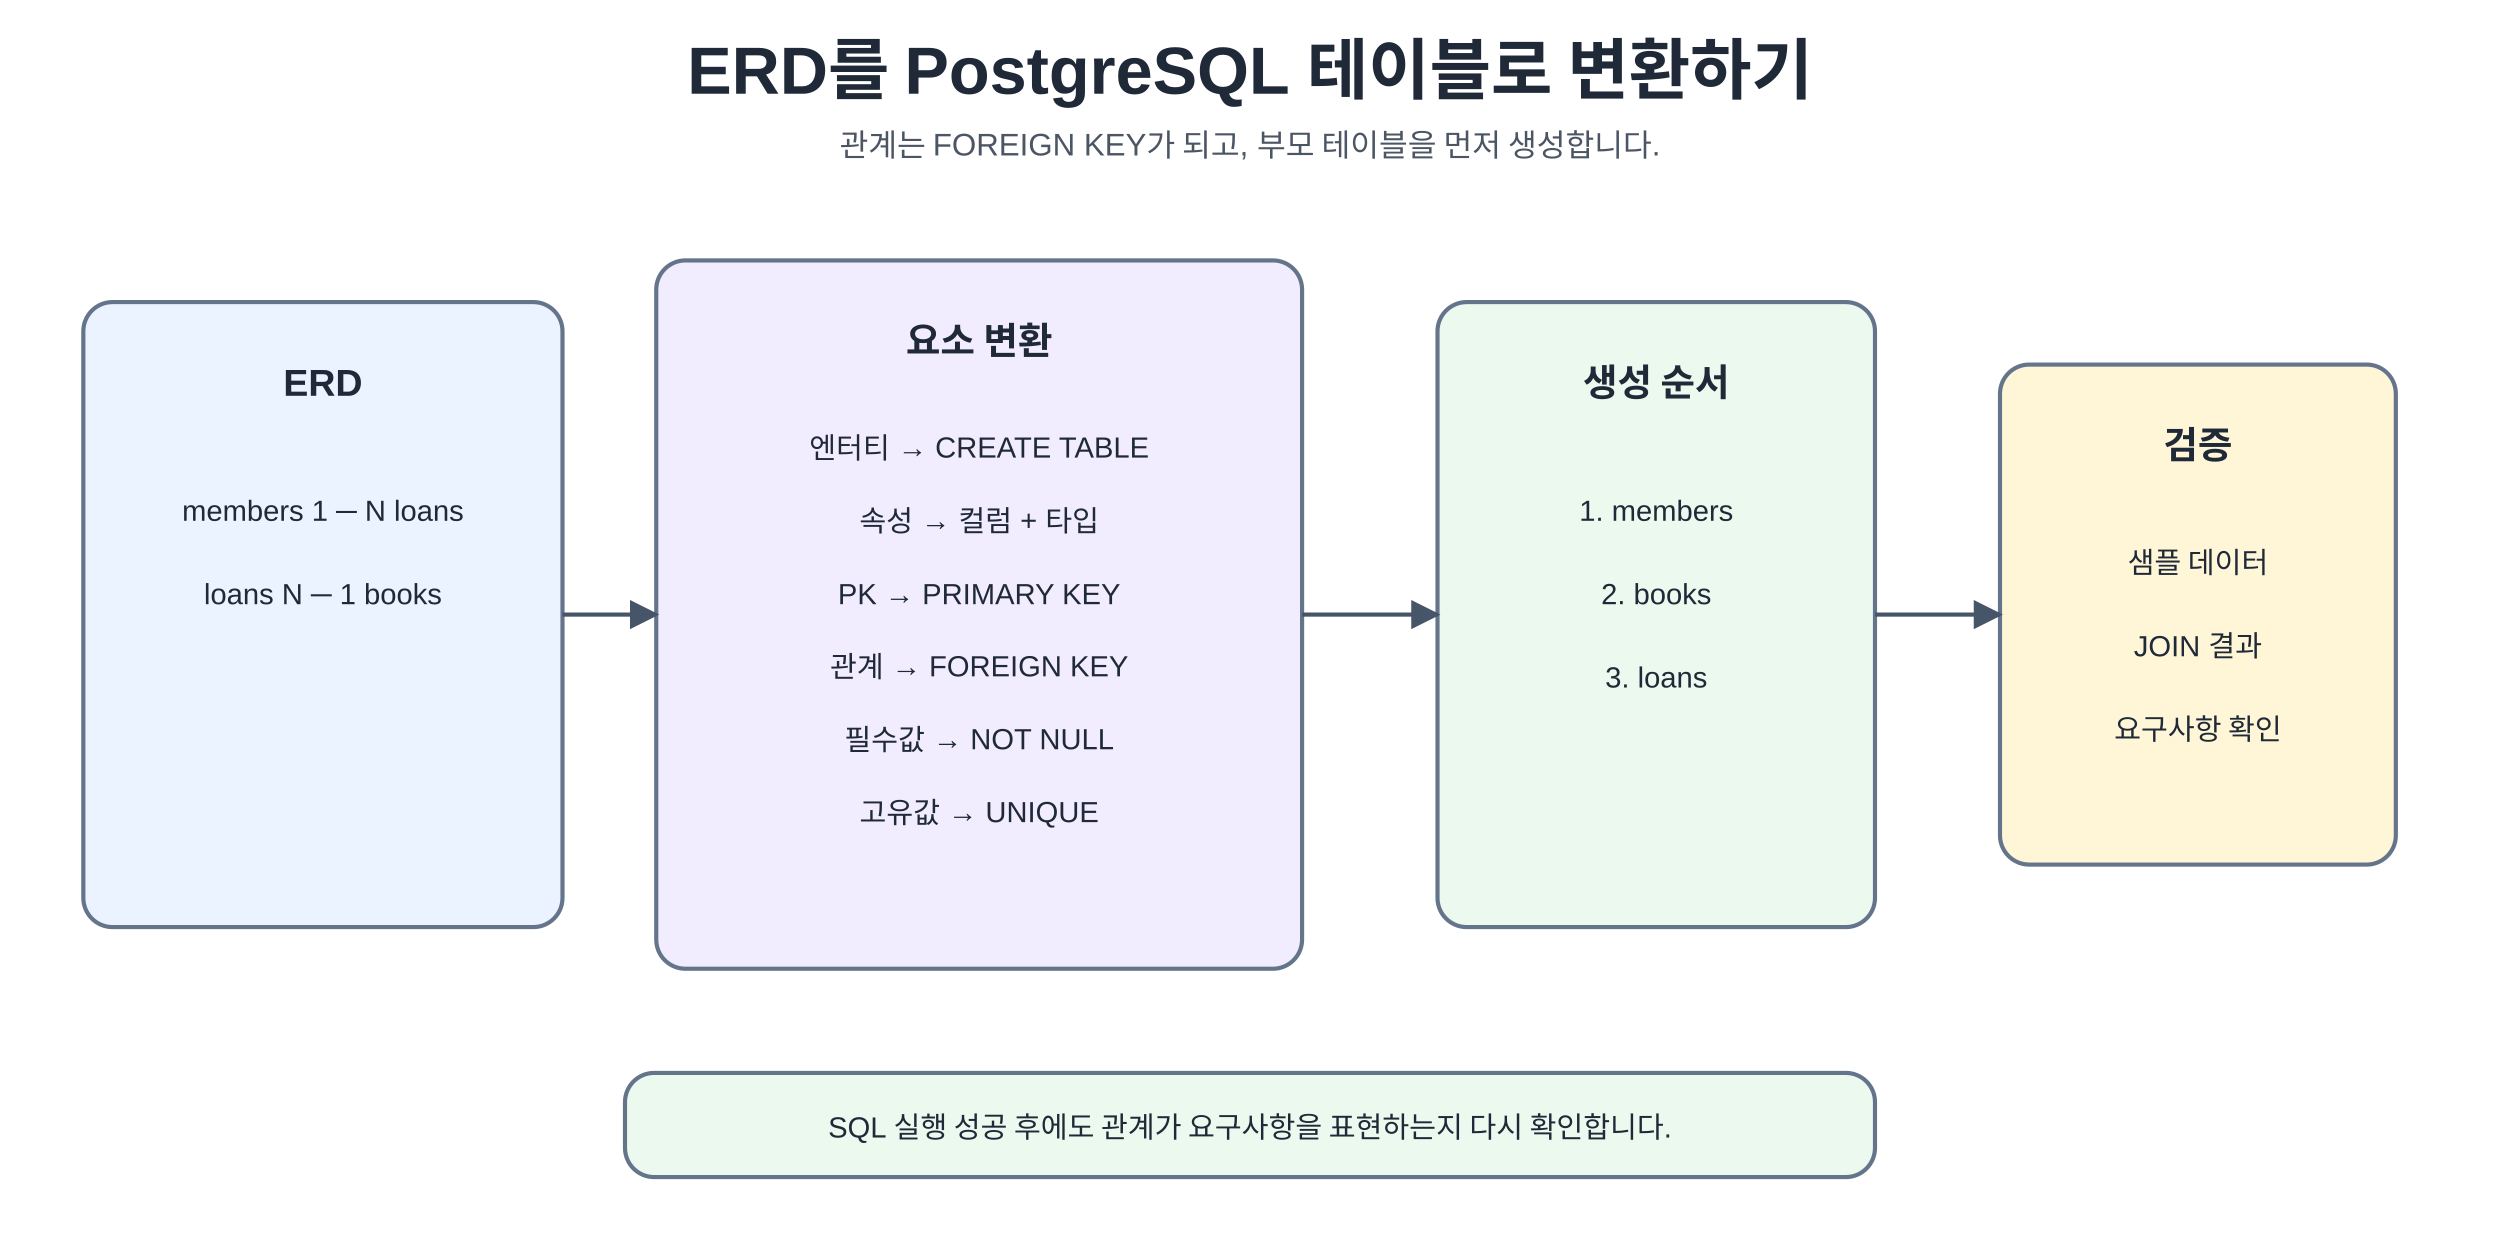
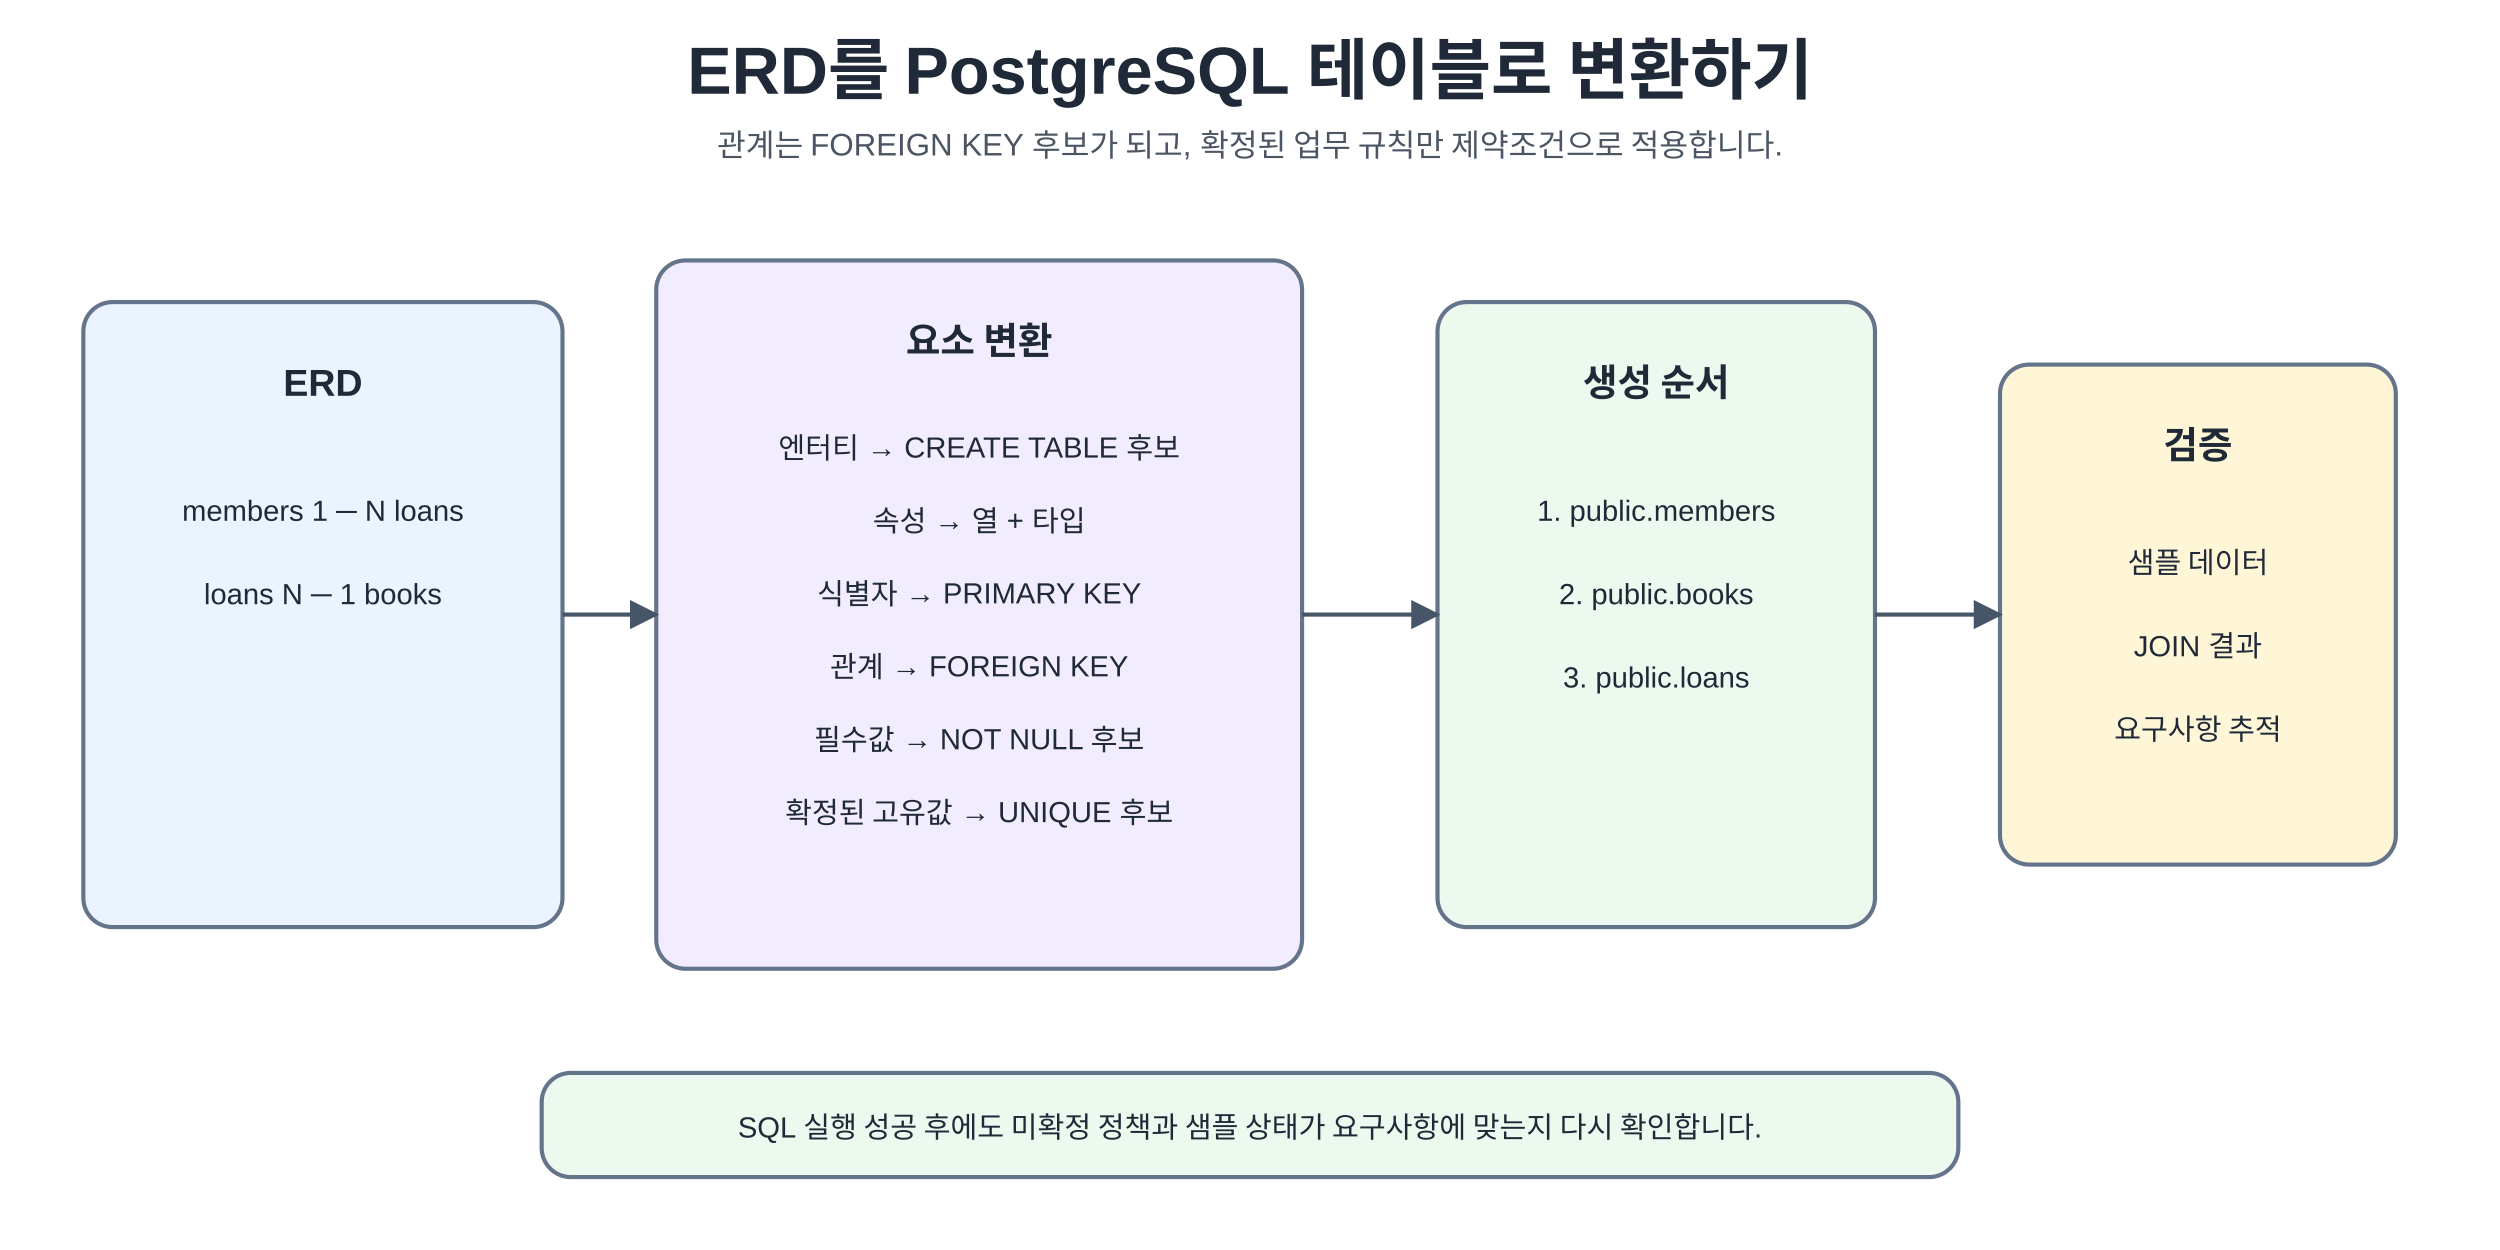
<svg xmlns="http://www.w3.org/2000/svg" width="100%" viewBox="0 0 1200 600" role="img" aria-labelledby="title desc">
  <style>
    text{font-family:"Malgun Gothic","Apple SD Gothic Neo","Noto Sans KR",Arial,sans-serif;fill:#1f2937}
-     .t{font-size:32px;font-weight:700}
-     .s{font-size:15px;fill:#4b5563}
-     .h{font-size:18px;font-weight:700}
-     .b{font-size:14px}
-     .box{stroke:#64748b;stroke-width:2;rx:14}
-     .e{fill:#eaf3ff}.r{fill:#f2ecff}.a{fill:#ecf9ef}.q{fill:#fff6d8}
+     .t{font-size:32px;font-weight:700}.s{font-size:15px;fill:#4b5563}.h{font-size:18px;font-weight:700}.b{font-size:14px}
+     .box{stroke:#64748b;stroke-width:2;rx:14}.e{fill:#eaf3ff}.r{fill:#f2ecff}.a{fill:#ecf9ef}.q{fill:#fff6d8}
    .line{stroke:#475569;stroke-width:2;fill:none}
  </style>
  <defs>
    <marker id="ar" viewBox="0 0 10 10" refX="9" refY="5" markerWidth="7" markerHeight="7" orient="auto">
      <path d="M0 0L10 5L0 10z" fill="#475569" />
    </marker>
  </defs>
  <rect width="1200" height="600" fill="#fff" />
  <text x="600" y="45" text-anchor="middle" class="t">ERD를 PostgreSQL 테이블로 변환하기</text>
-   <text x="600" y="75" text-anchor="middle" class="s">관계는 FOREIGN KEY가 되고, 부모 테이블을 먼저 생성합니다.</text>
+   <text x="600" y="75" text-anchor="middle" class="s">관계는 FOREIGN KEY 후보가 되고, 확정된 업무 규칙만 제약조건으로 적용합니다.</text>
  <rect x="40" y="145" width="230" height="300" class="box e" />
  <text x="155" y="190" text-anchor="middle" class="h">ERD</text>
  <text x="155" y="250" text-anchor="middle" class="b">members 1 ─ N loans</text>
  <text x="155" y="290" text-anchor="middle" class="b">loans N ─ 1 books</text>
  <rect x="315" y="125" width="310" height="340" class="box r" />
  <text x="470" y="170" text-anchor="middle" class="h">요소 변환</text>
-   <text x="470" y="220" text-anchor="middle" class="b">엔터티 → CREATE TABLE</text>
-   <text x="470" y="255" text-anchor="middle" class="b">속성 → 컬럼 + 타입</text>
-   <text x="470" y="290" text-anchor="middle" class="b">PK → PRIMARY KEY</text>
+   <text x="470" y="220" text-anchor="middle" class="b">엔터티 → CREATE TABLE 후보</text>
+   <text x="470" y="255" text-anchor="middle" class="b">속성 → 열 + 타입</text>
+   <text x="470" y="290" text-anchor="middle" class="b">식별자 → PRIMARY KEY</text>
  <text x="470" y="325" text-anchor="middle" class="b">관계 → FOREIGN KEY</text>
-   <text x="470" y="360" text-anchor="middle" class="b">필수값 → NOT NULL</text>
-   <text x="470" y="395" text-anchor="middle" class="b">고유값 → UNIQUE</text>
+   <text x="470" y="360" text-anchor="middle" class="b">필수값 → NOT NULL 후보</text>
+   <text x="470" y="395" text-anchor="middle" class="b">확정된 고유값 → UNIQUE 후보</text>
  <rect x="690" y="145" width="210" height="300" class="box a" />
  <text x="795" y="190" text-anchor="middle" class="h">생성 순서</text>
-   <text x="795" y="250" text-anchor="middle" class="b">1. members</text>
-   <text x="795" y="290" text-anchor="middle" class="b">2. books</text>
-   <text x="795" y="330" text-anchor="middle" class="b">3. loans</text>
+   <text x="795" y="250" text-anchor="middle" class="b">1. public.members</text>
+   <text x="795" y="290" text-anchor="middle" class="b">2. public.books</text>
+   <text x="795" y="330" text-anchor="middle" class="b">3. public.loans</text>
  <rect x="960" y="175" width="190" height="240" class="box q" />
  <text x="1055" y="220" text-anchor="middle" class="h">검증</text>
  <text x="1055" y="275" text-anchor="middle" class="b">샘플 데이터</text>
  <text x="1055" y="315" text-anchor="middle" class="b">JOIN 결과</text>
-   <text x="1055" y="355" text-anchor="middle" class="b">요구사항 확인</text>
+   <text x="1055" y="355" text-anchor="middle" class="b">요구사항 추적</text>
  <line x1="270" y1="295" x2="315" y2="295" class="line" marker-end="url(#ar)" />
  <line x1="625" y1="295" x2="690" y2="295" class="line" marker-end="url(#ar)" />
  <line x1="900" y1="295" x2="960" y2="295" class="line" marker-end="url(#ar)" />
-   <rect x="300" y="515" width="600" height="50" class="box a" />
-   <text x="600" y="546" text-anchor="middle" class="b">SQL 실행 성공 후에도 관계가 요구사항을 표현하는지 다시 확인합니다.</text>
+   <rect x="260" y="515" width="680" height="50" class="box a" />
+   <text x="600" y="546" text-anchor="middle" class="b">SQL 실행 성공 후에도 미확정 정책과 샘플 상태가 요구사항에 맞는지 다시 확인합니다.</text>
</svg>
